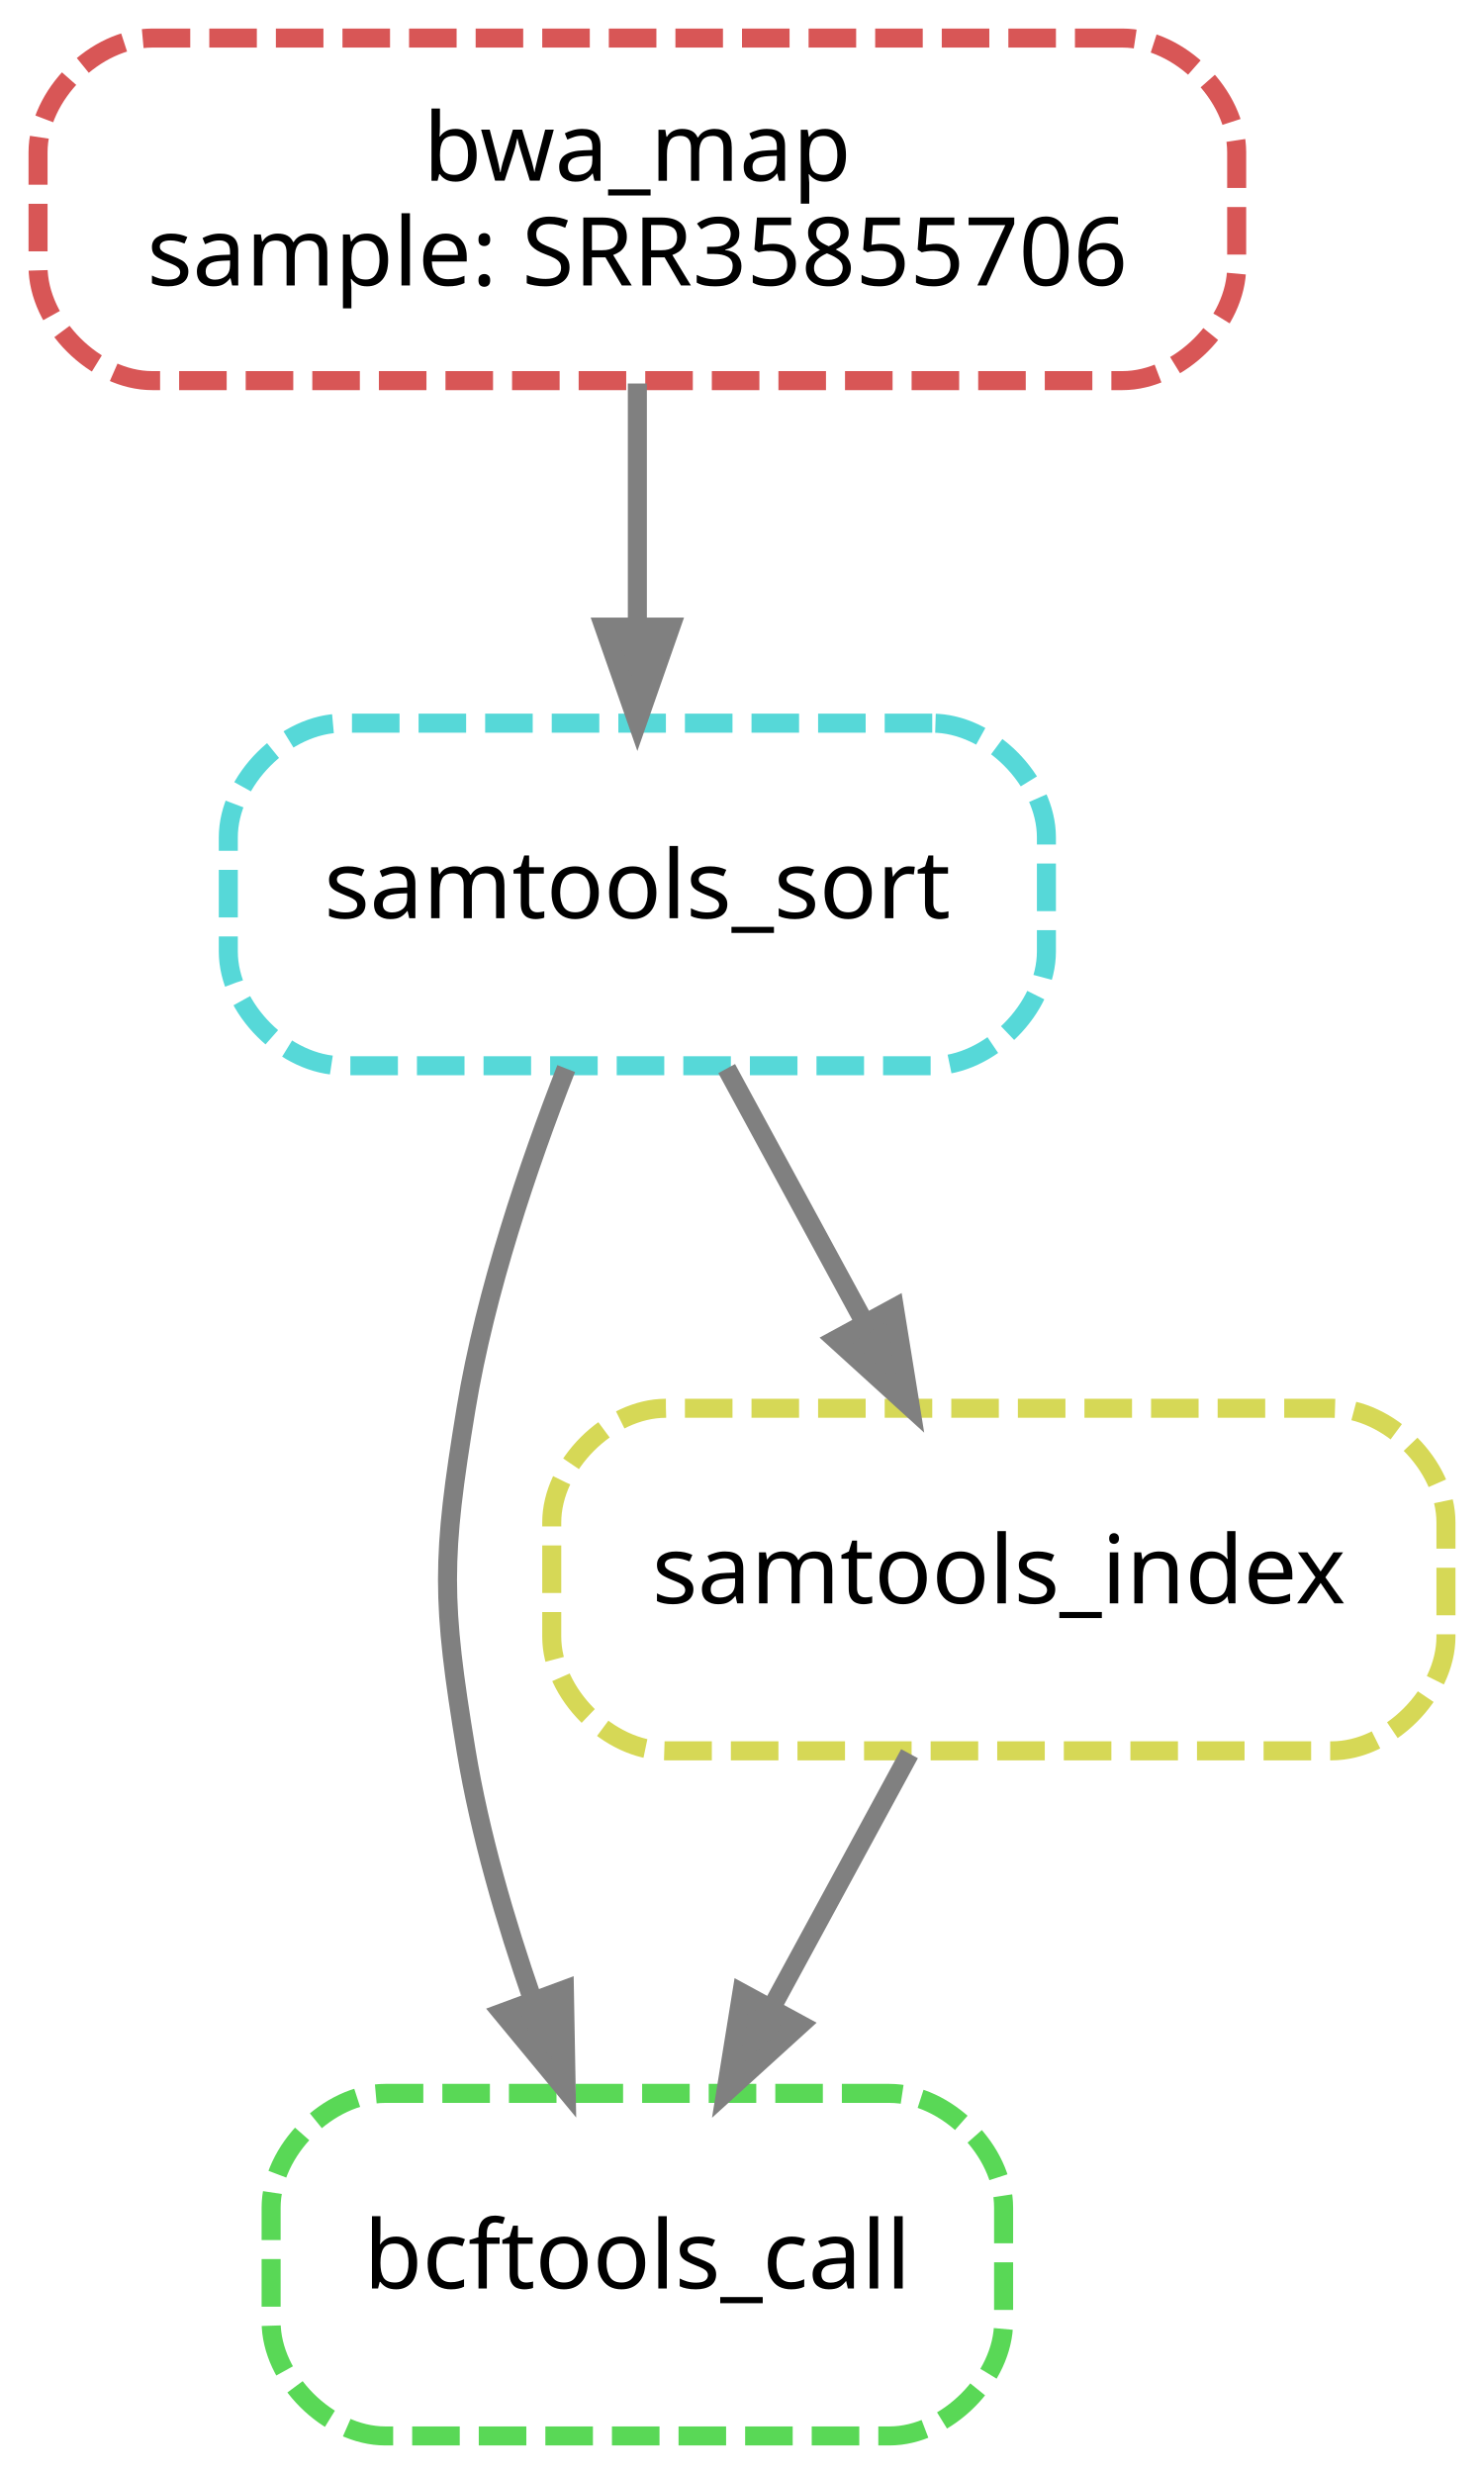
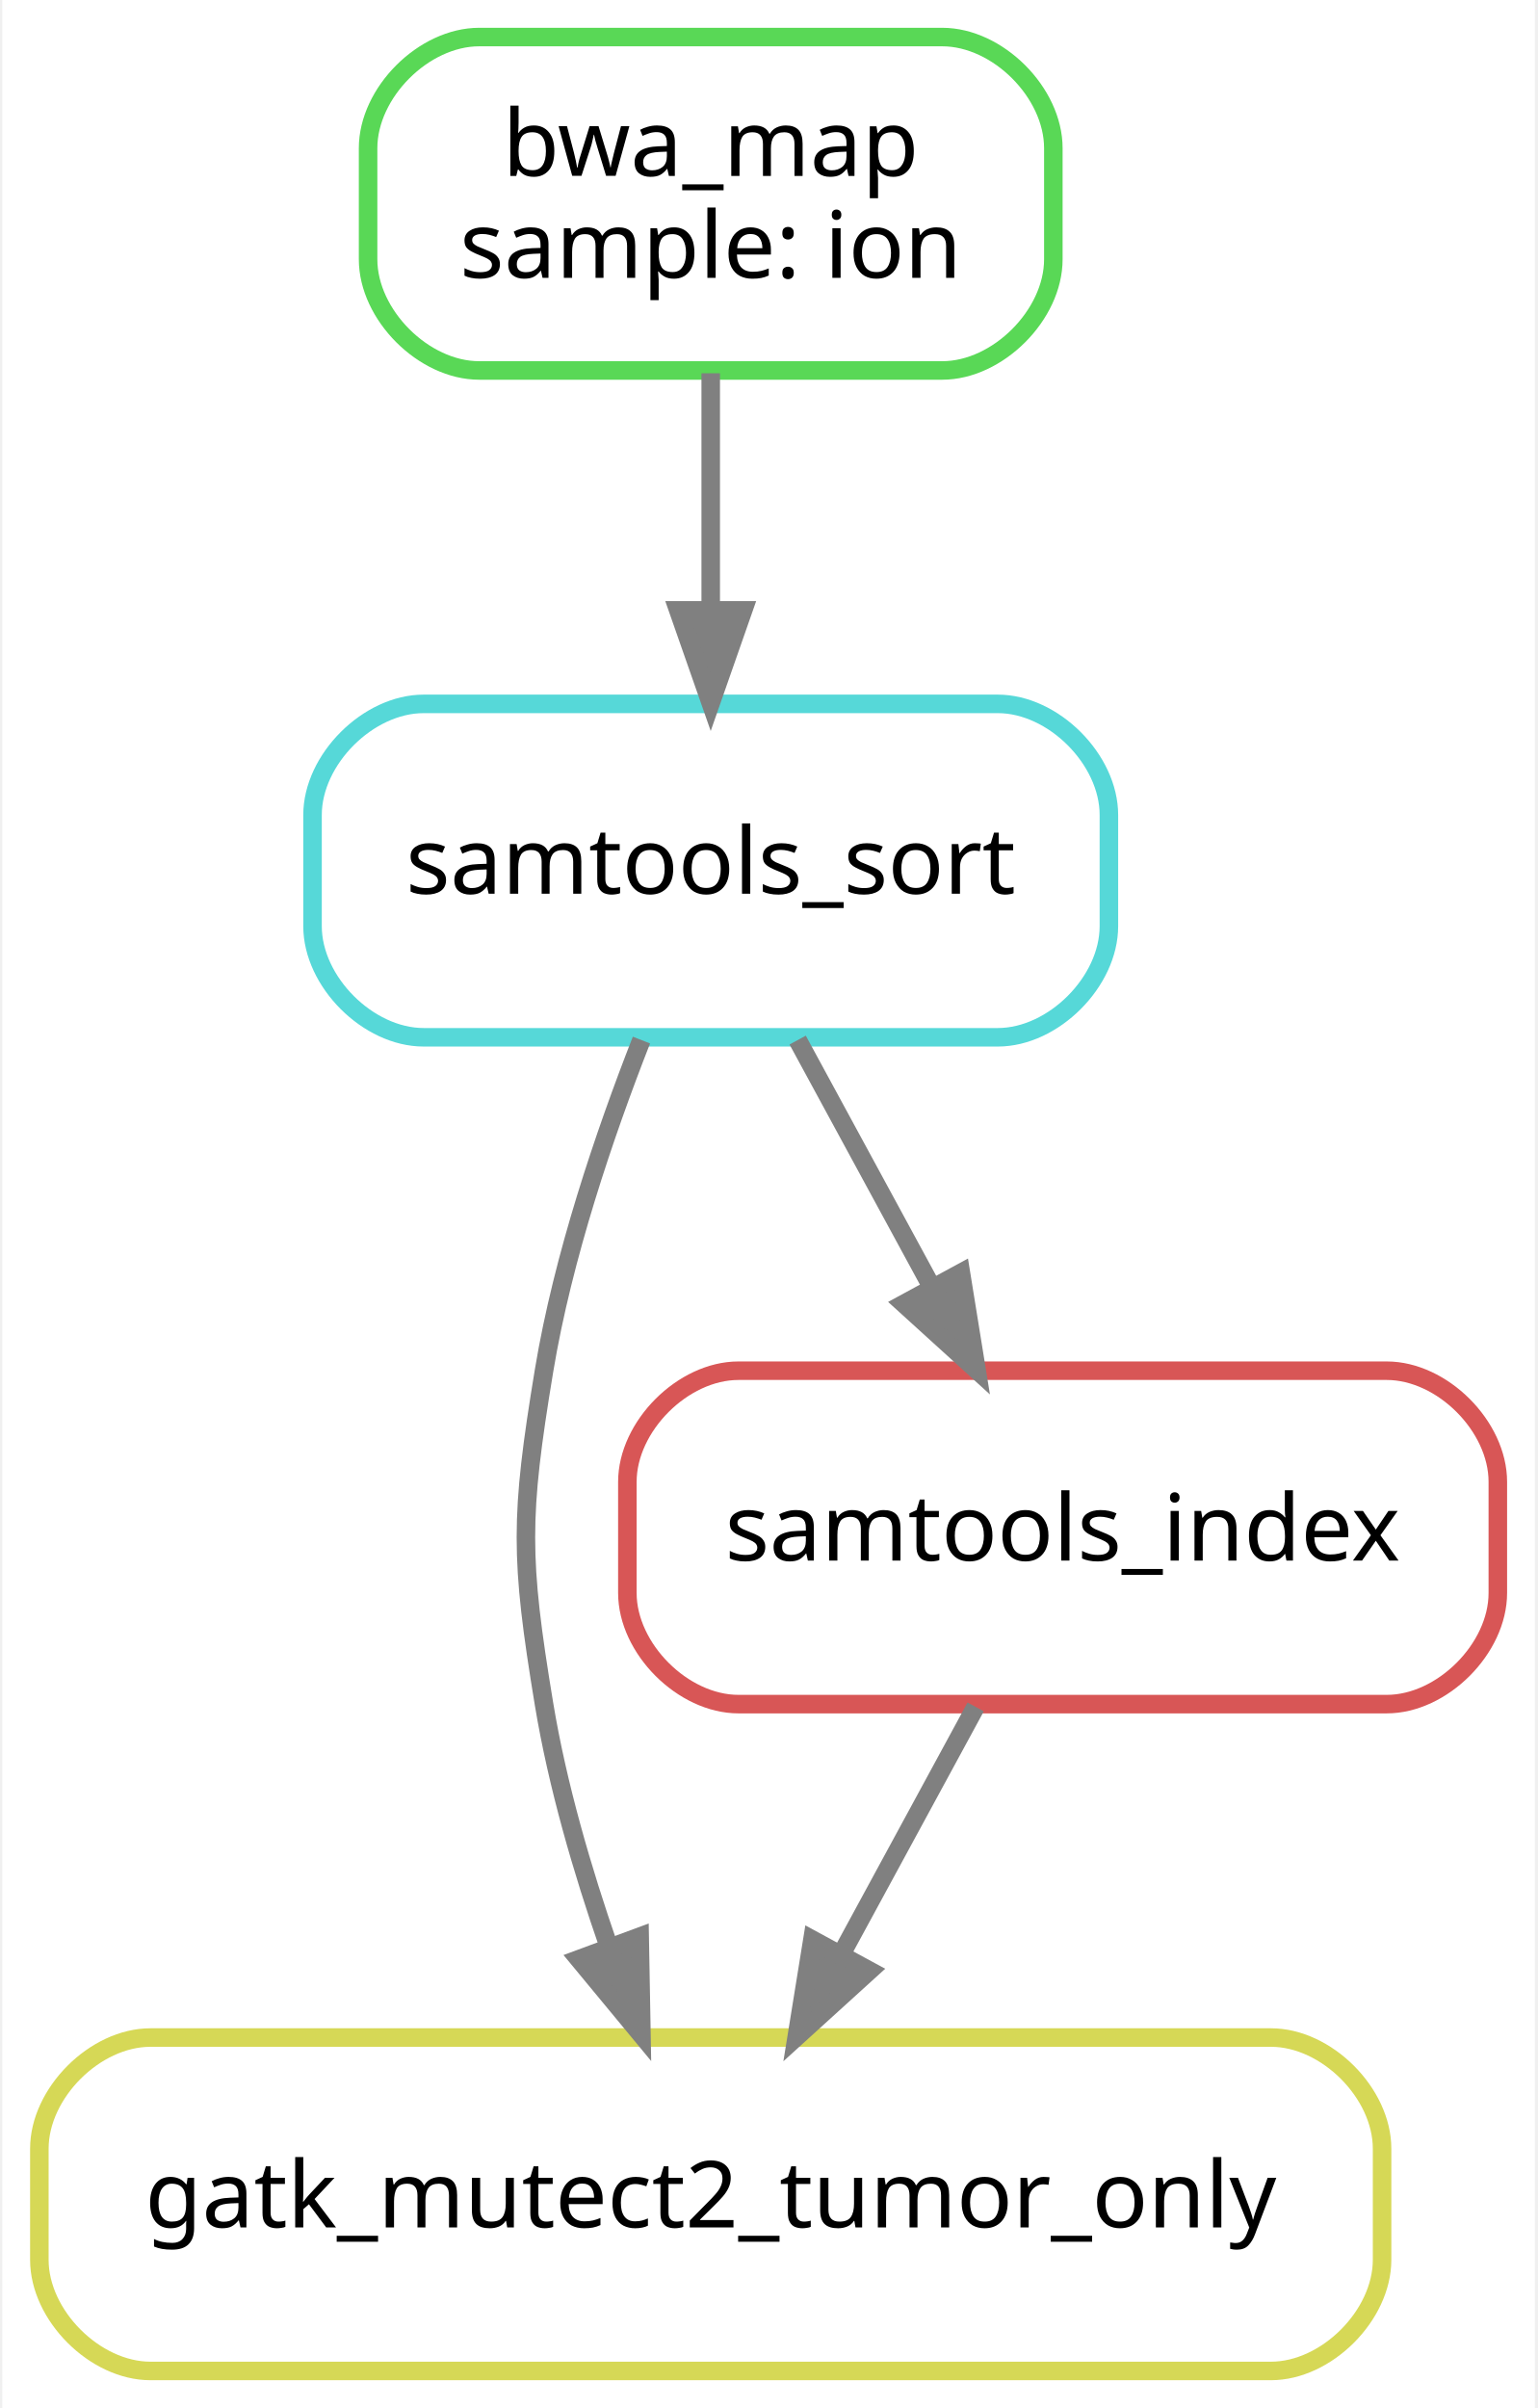
- <svg xmlns="http://www.w3.org/2000/svg" width="156pt" height="260pt" viewBox="0.00 0.00 156.00 260.00">
+ <svg xmlns="http://www.w3.org/2000/svg" width="166pt" height="260pt" viewBox="0.00 0.00 165.50 260.00">
  <g id="graph0" class="graph" transform="scale(1 1) rotate(0) translate(4 256)">
-     <polygon fill="white" stroke="transparent" points="-4,4 -4,-256 152,-256 152,4 -4,4" />
+     <polygon fill="white" stroke="transparent" points="-4,4 -4,-256 161.5,-256 161.5,4 -4,4" />
    <g id="node1" class="node">
-       <path fill="none" stroke="#59d856" stroke-width="2" stroke-dasharray="5,2" d="M89.5,-36C89.5,-36 36.5,-36 36.5,-36 30.5,-36 24.5,-30 24.5,-24 24.5,-24 24.5,-12 24.5,-12 24.5,-6 30.5,0 36.5,0 36.5,0 89.5,0 89.5,0 95.5,0 101.5,-6 101.5,-12 101.5,-12 101.5,-24 101.5,-24 101.5,-30 95.5,-36 89.5,-36" />
-       <text text-anchor="middle" x="63" y="-15.5" font-family="sans" font-size="10.00">bcftools_call</text>
+       <path fill="none" stroke="#d6d856" stroke-width="2" d="M133,-36C133,-36 12,-36 12,-36 6,-36 0,-30 0,-24 0,-24 0,-12 0,-12 0,-6 6,0 12,0 12,0 133,0 133,0 139,0 145,-6 145,-12 145,-12 145,-24 145,-24 145,-30 139,-36 133,-36" />
+       <text text-anchor="middle" x="72.5" y="-15.5" font-family="sans" font-size="10.00">gatk_mutect2_tumor_only</text>
    </g>
    <g id="node2" class="node">
-       <path fill="none" stroke="#56d8d8" stroke-width="2" stroke-dasharray="5,2" d="M94,-180C94,-180 32,-180 32,-180 26,-180 20,-174 20,-168 20,-168 20,-156 20,-156 20,-150 26,-144 32,-144 32,-144 94,-144 94,-144 100,-144 106,-150 106,-156 106,-156 106,-168 106,-168 106,-174 100,-180 94,-180" />
-       <text text-anchor="middle" x="63" y="-159.5" font-family="sans" font-size="10.00">samtools_sort</text>
+       <path fill="none" stroke="#56d8d8" stroke-width="2" d="M103.5,-180C103.5,-180 41.5,-180 41.5,-180 35.5,-180 29.5,-174 29.5,-168 29.5,-168 29.5,-156 29.5,-156 29.5,-150 35.5,-144 41.5,-144 41.5,-144 103.5,-144 103.5,-144 109.5,-144 115.5,-150 115.5,-156 115.5,-156 115.5,-168 115.5,-168 115.5,-174 109.5,-180 103.5,-180" />
+       <text text-anchor="middle" x="72.5" y="-159.5" font-family="sans" font-size="10.00">samtools_sort</text>
    </g>
    <g id="edge1" class="edge">
-       <path fill="none" stroke="grey" stroke-width="2" d="M55.52,-143.7C51.53,-133.52 47.03,-120.27 45,-108 42.39,-92.21 42.39,-87.79 45,-72 46.44,-63.28 49.13,-54.06 52,-45.8" />
-       <polygon fill="grey" stroke="grey" stroke-width="2" points="55.33,-46.89 55.52,-36.3 48.77,-44.46 55.33,-46.89" />
+       <path fill="none" stroke="grey" stroke-width="2" d="M65.02,-143.7C61.03,-133.52 56.53,-120.27 54.5,-108 51.89,-92.21 51.89,-87.79 54.5,-72 55.94,-63.28 58.63,-54.06 61.5,-45.8" />
+       <polygon fill="grey" stroke="grey" stroke-width="2" points="64.83,-46.89 65.02,-36.3 58.27,-44.46 64.83,-46.89" />
    </g>
    <g id="node4" class="node">
-       <path fill="none" stroke="#d6d856" stroke-width="2" stroke-dasharray="5,2" d="M136,-108C136,-108 66,-108 66,-108 60,-108 54,-102 54,-96 54,-96 54,-84 54,-84 54,-78 60,-72 66,-72 66,-72 136,-72 136,-72 142,-72 148,-78 148,-84 148,-84 148,-96 148,-96 148,-102 142,-108 136,-108" />
-       <text text-anchor="middle" x="101" y="-87.5" font-family="sans" font-size="10.00">samtools_index</text>
+       <path fill="none" stroke="#d85656" stroke-width="2" d="M145.5,-108C145.5,-108 75.5,-108 75.5,-108 69.5,-108 63.5,-102 63.5,-96 63.5,-96 63.5,-84 63.5,-84 63.5,-78 69.5,-72 75.5,-72 75.5,-72 145.5,-72 145.5,-72 151.5,-72 157.5,-78 157.5,-84 157.5,-84 157.5,-96 157.5,-96 157.5,-102 151.5,-108 145.5,-108" />
+       <text text-anchor="middle" x="110.5" y="-87.5" font-family="sans" font-size="10.00">samtools_index</text>
    </g>
    <g id="edge4" class="edge">
-       <path fill="none" stroke="grey" stroke-width="2" d="M72.39,-143.7C76.76,-135.64 82.06,-125.89 86.9,-116.98" />
-       <polygon fill="grey" stroke="grey" stroke-width="2" points="90.02,-118.56 91.71,-108.1 83.87,-115.22 90.02,-118.56" />
+       <path fill="none" stroke="grey" stroke-width="2" d="M81.89,-143.7C86.26,-135.64 91.56,-125.89 96.4,-116.98" />
+       <polygon fill="grey" stroke="grey" stroke-width="2" points="99.52,-118.56 101.21,-108.1 93.37,-115.22 99.52,-118.56" />
    </g>
    <g id="node3" class="node">
-       <path fill="none" stroke="#d85656" stroke-width="2" stroke-dasharray="5,2" d="M114,-252C114,-252 12,-252 12,-252 6,-252 0,-246 0,-240 0,-240 0,-228 0,-228 0,-222 6,-216 12,-216 12,-216 114,-216 114,-216 120,-216 126,-222 126,-228 126,-228 126,-240 126,-240 126,-246 120,-252 114,-252" />
-       <text text-anchor="middle" x="63" y="-237" font-family="sans" font-size="10.00">bwa_map</text>
-       <text text-anchor="middle" x="63" y="-226" font-family="sans" font-size="10.00">sample: SRR35855706</text>
+       <path fill="none" stroke="#59d856" stroke-width="2" d="M97.5,-252C97.5,-252 47.5,-252 47.5,-252 41.5,-252 35.5,-246 35.5,-240 35.5,-240 35.5,-228 35.5,-228 35.5,-222 41.5,-216 47.5,-216 47.5,-216 97.5,-216 97.5,-216 103.5,-216 109.5,-222 109.5,-228 109.5,-228 109.5,-240 109.5,-240 109.5,-246 103.5,-252 97.5,-252" />
+       <text text-anchor="middle" x="72.5" y="-237" font-family="sans" font-size="10.00">bwa_map</text>
+       <text text-anchor="middle" x="72.5" y="-226" font-family="sans" font-size="10.00">sample: ion</text>
    </g>
    <g id="edge3" class="edge">
-       <path fill="none" stroke="grey" stroke-width="2" d="M63,-215.7C63,-207.98 63,-198.71 63,-190.11" />
-       <polygon fill="grey" stroke="grey" stroke-width="2" points="66.5,-190.1 63,-180.1 59.5,-190.1 66.5,-190.1" />
+       <path fill="none" stroke="grey" stroke-width="2" d="M72.5,-215.7C72.5,-207.98 72.5,-198.71 72.5,-190.11" />
+       <polygon fill="grey" stroke="grey" stroke-width="2" points="76,-190.1 72.5,-180.1 69,-190.1 76,-190.1" />
    </g>
    <g id="edge2" class="edge">
-       <path fill="none" stroke="grey" stroke-width="2" d="M91.61,-71.7C87.24,-63.64 81.94,-53.89 77.1,-44.98" />
-       <polygon fill="grey" stroke="grey" stroke-width="2" points="80.13,-43.22 72.29,-36.1 73.98,-46.56 80.13,-43.22" />
+       <path fill="none" stroke="grey" stroke-width="2" d="M101.11,-71.7C96.74,-63.64 91.44,-53.89 86.6,-44.98" />
+       <polygon fill="grey" stroke="grey" stroke-width="2" points="89.63,-43.22 81.79,-36.1 83.48,-46.56 89.63,-43.22" />
    </g>
  </g>
</svg>
